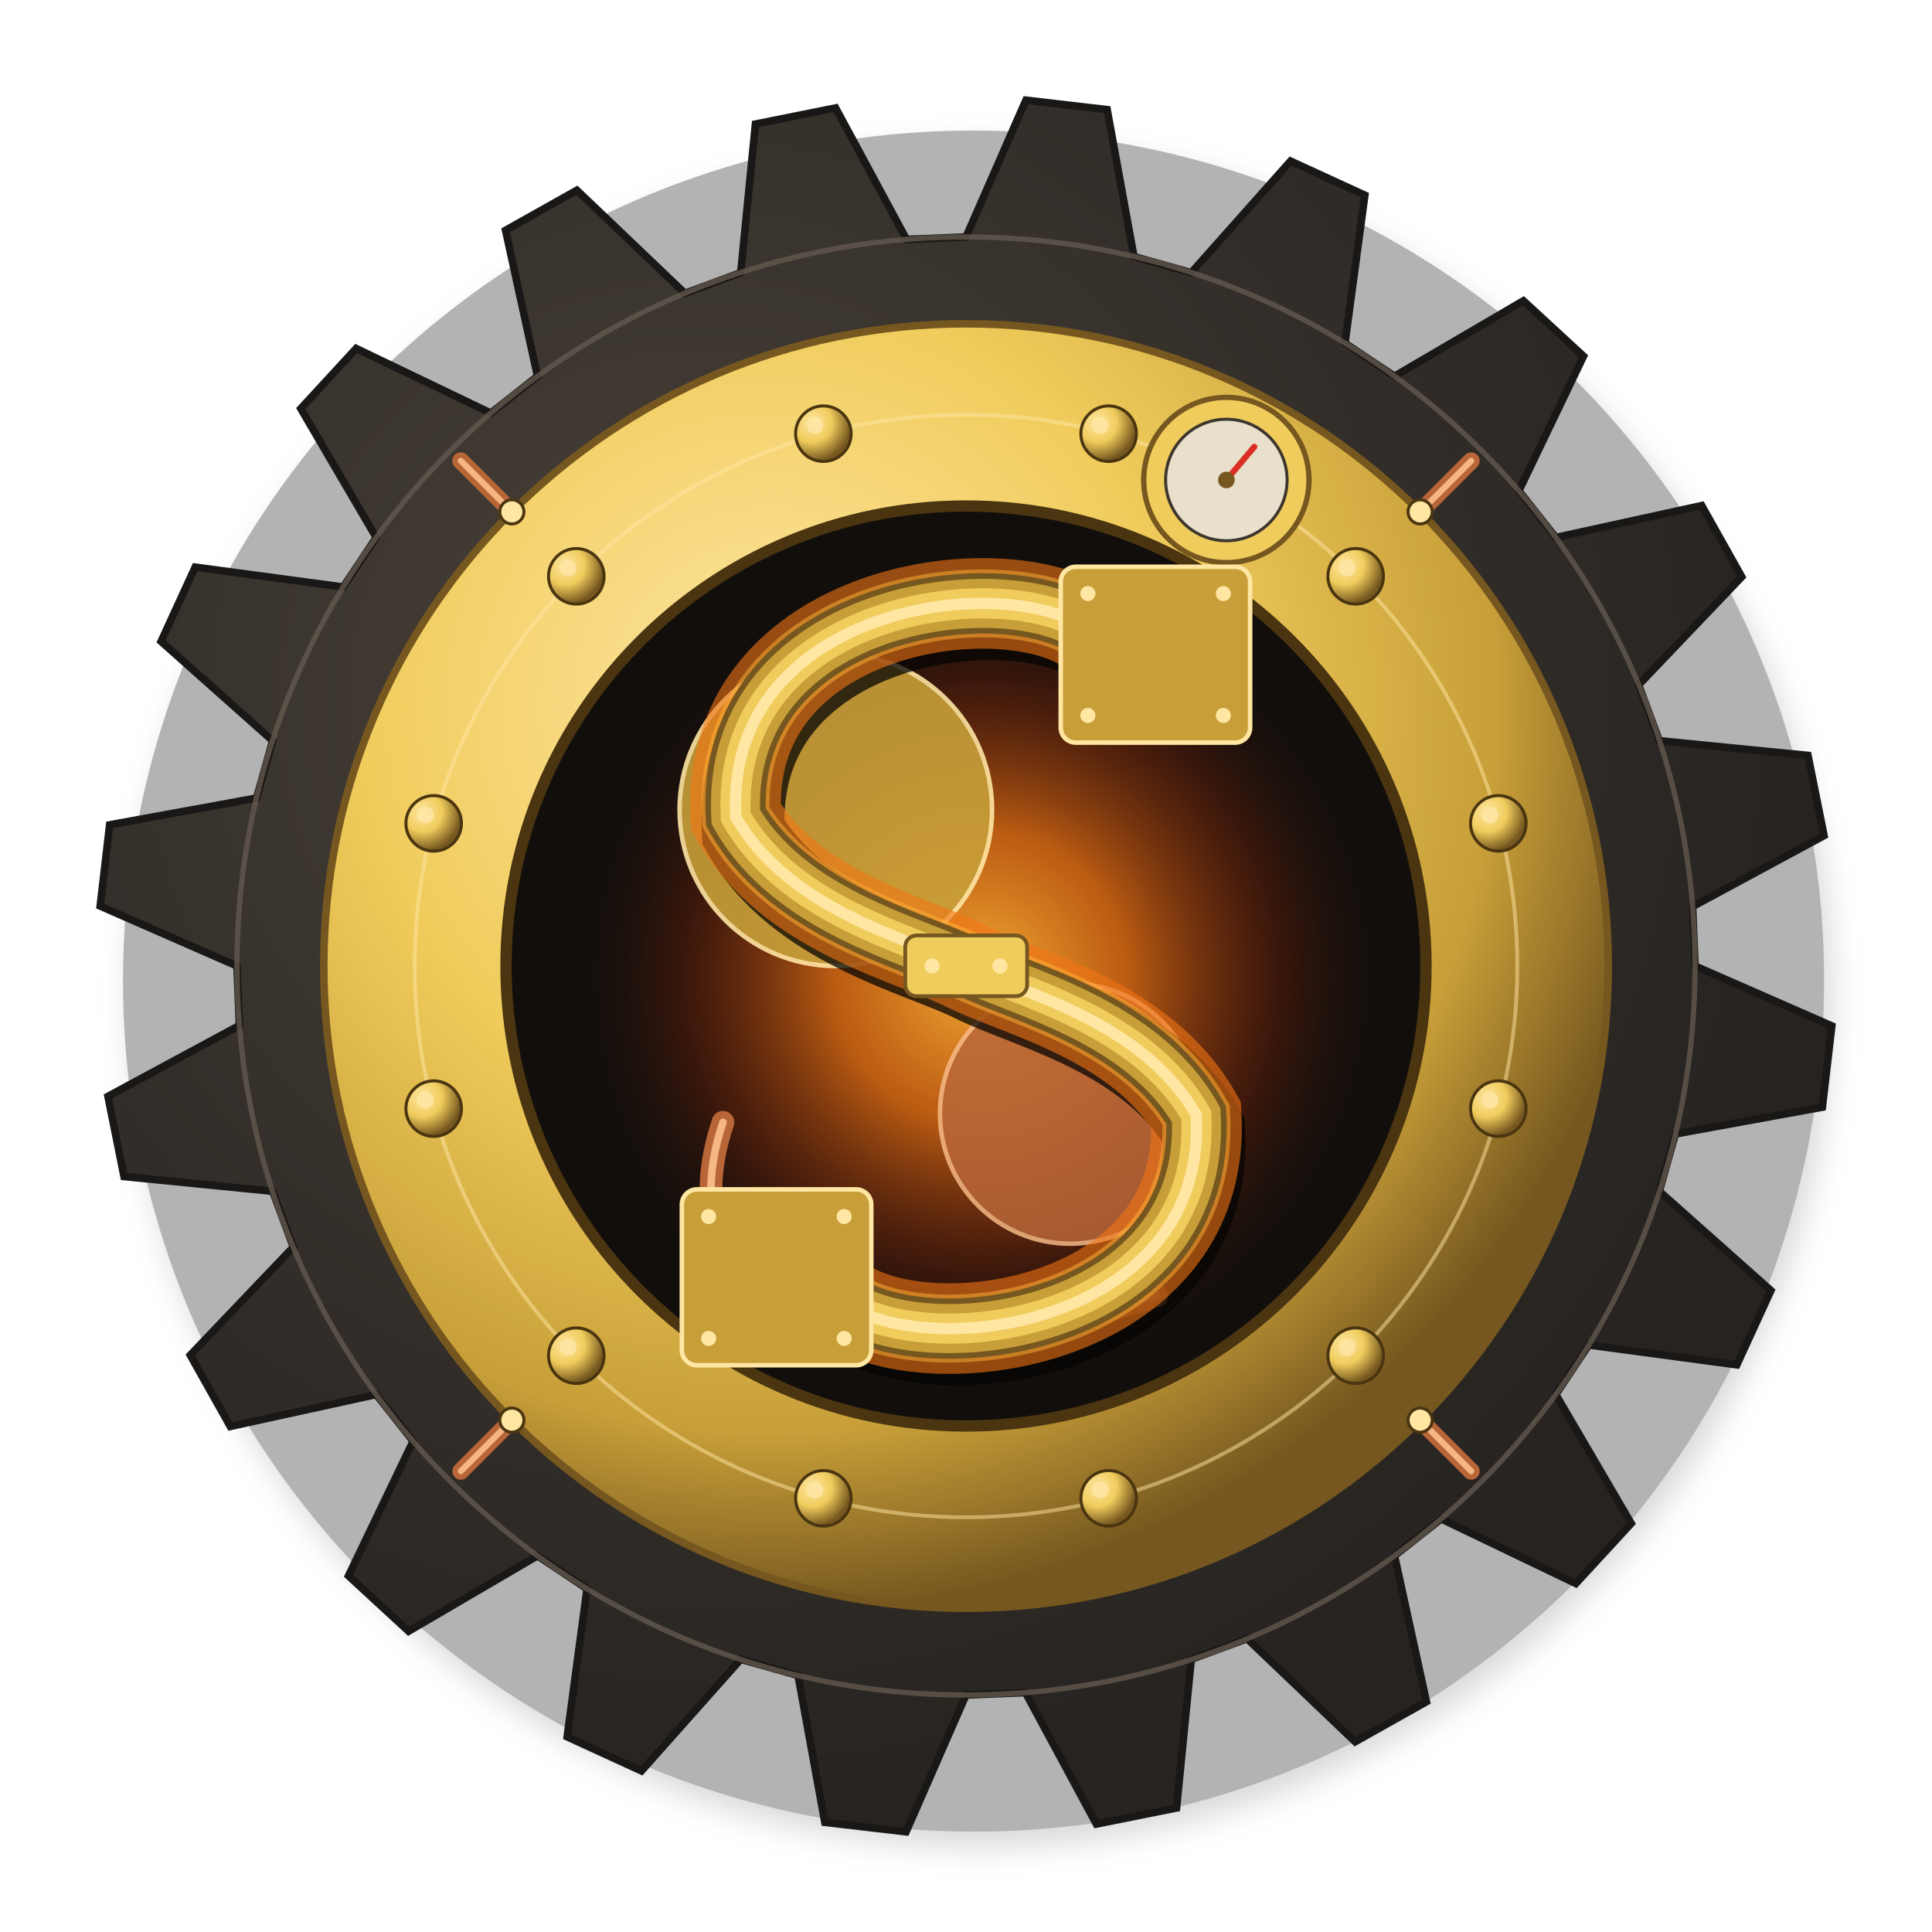
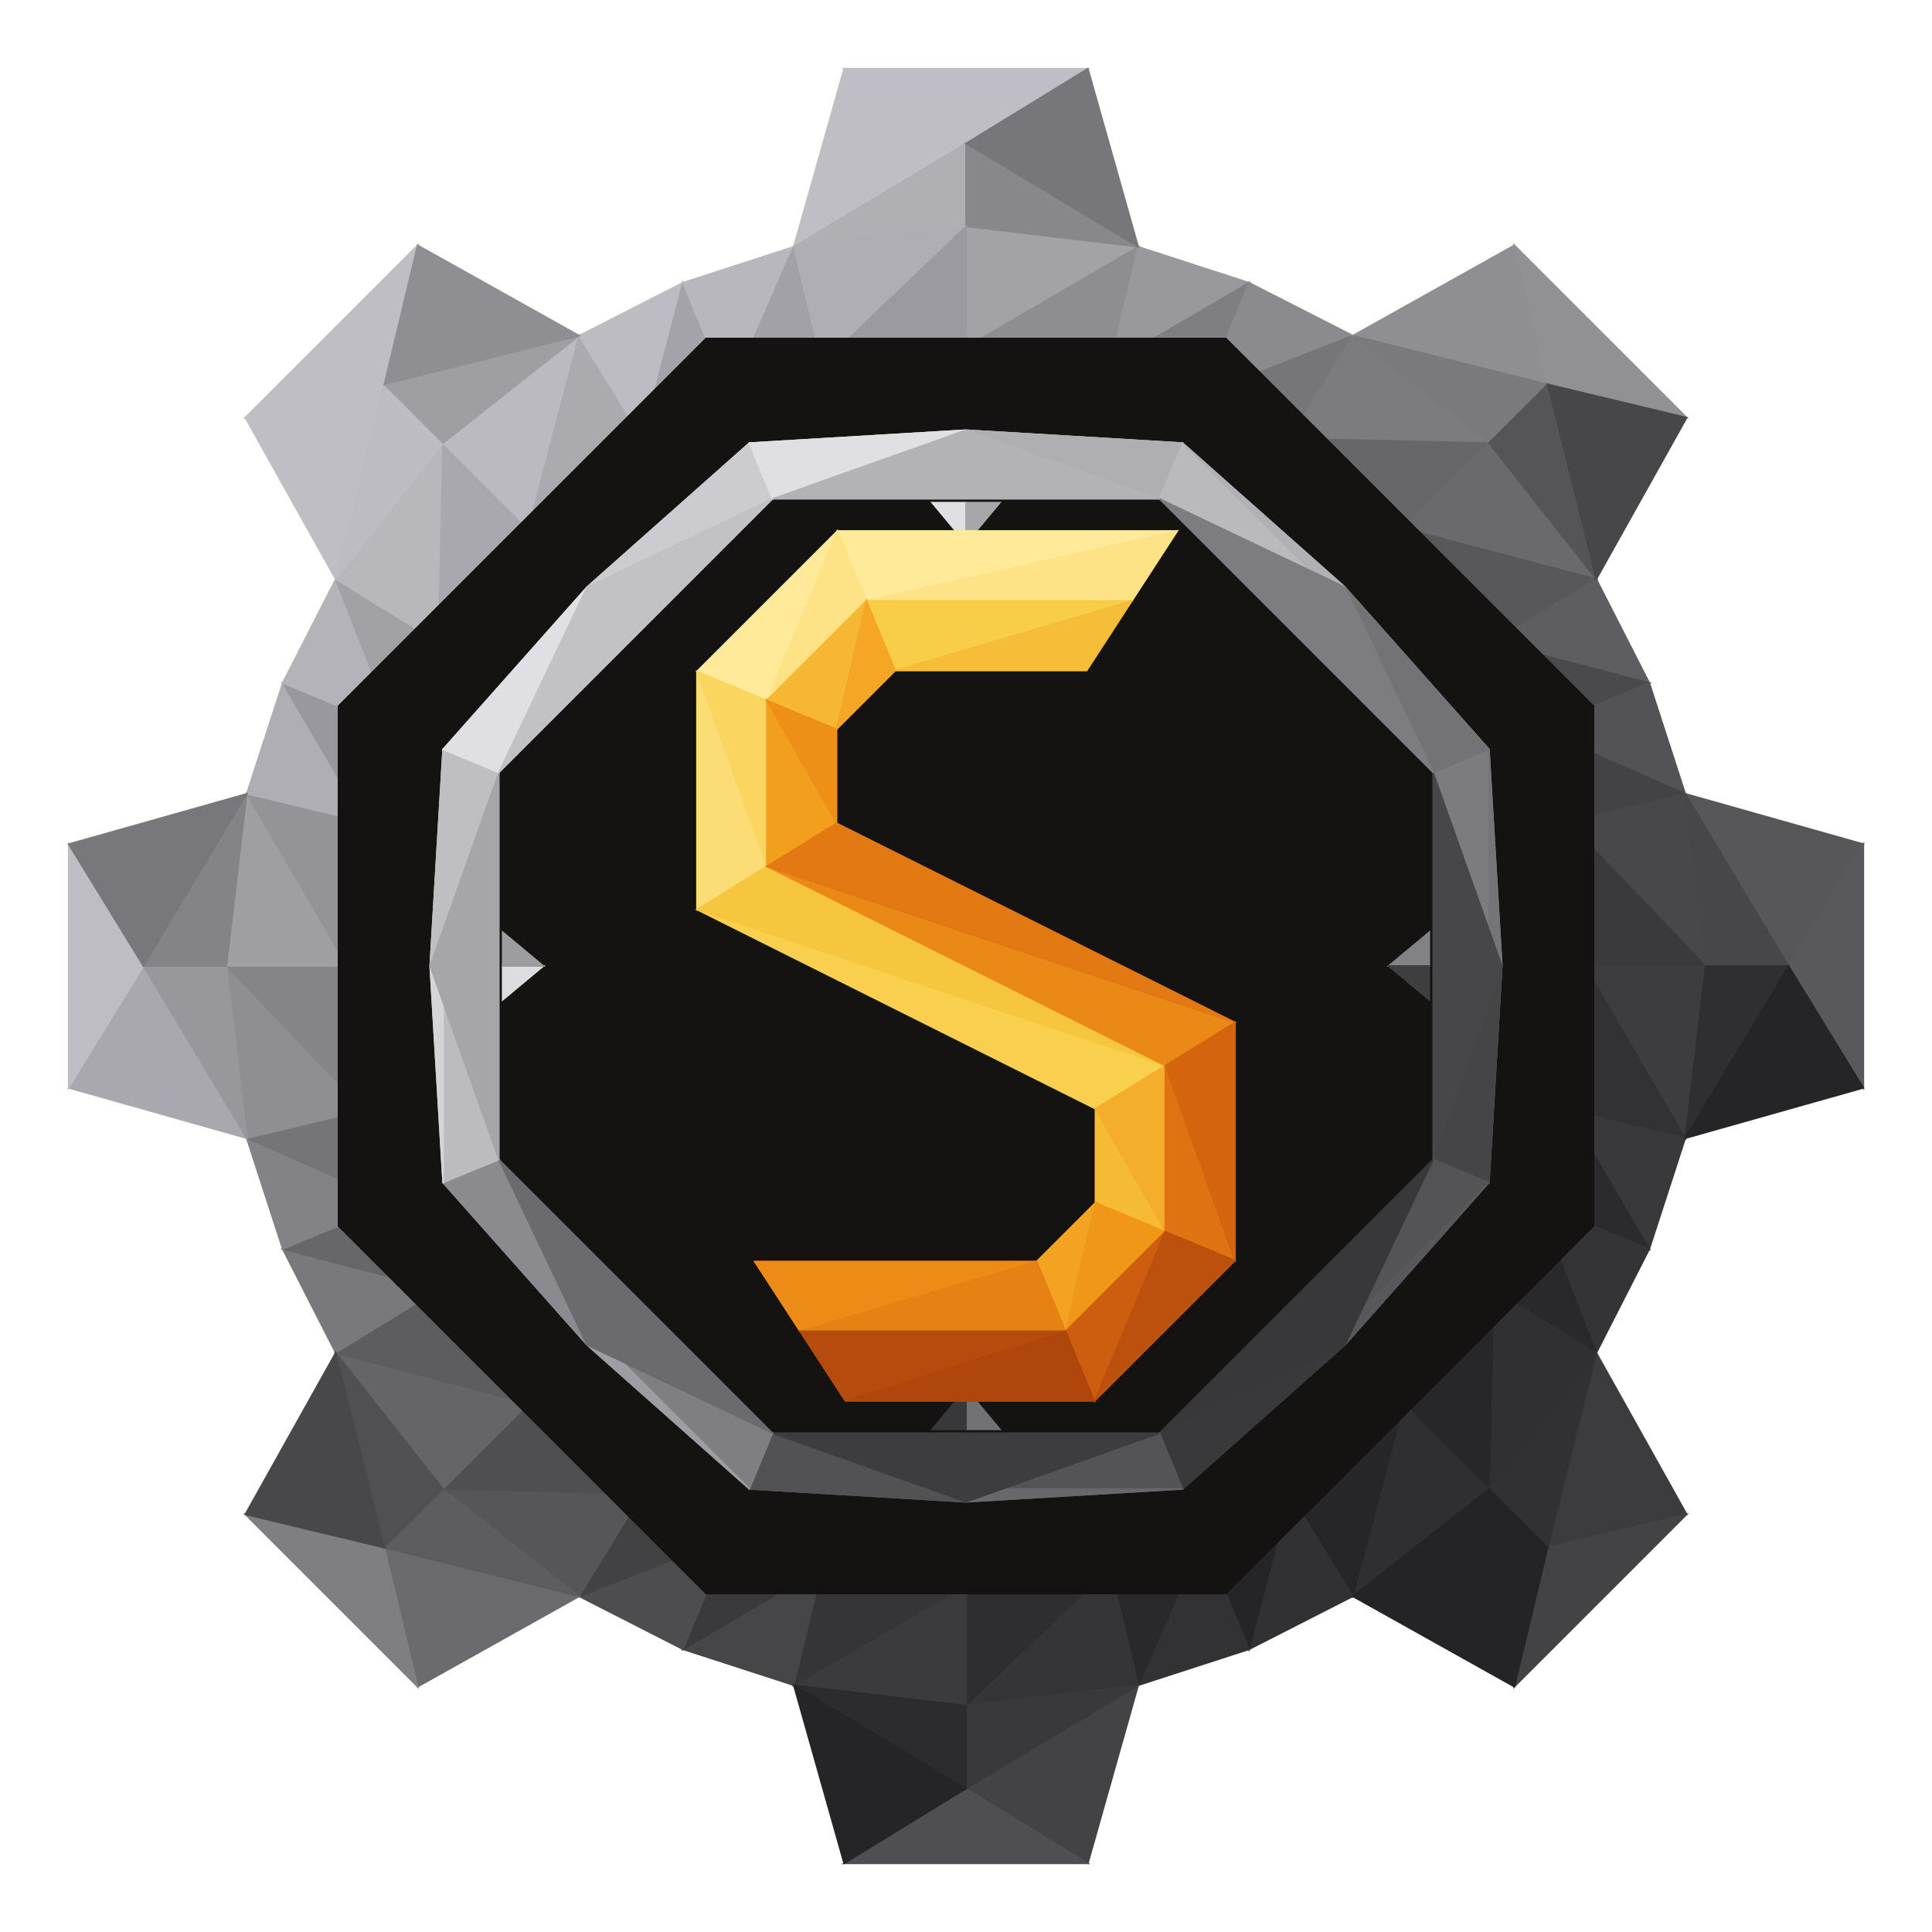
<svg xmlns="http://www.w3.org/2000/svg" viewBox="0 0 512 512" width="100%" height="100%">
-   <defs>
-     <radialGradient id="brassCollarGrad" cx="35%" cy="30%" r="70%">
-       <stop offset="0%" stop-color="#ffe6a3" />
-       <stop offset="45%" stop-color="#f0cc5c" />
-       <stop offset="80%" stop-color="#c79e38" />
-       <stop offset="100%" stop-color="#75571f" />
-     </radialGradient>
-     <radialGradient id="furnaceHearthGrad" cx="50%" cy="50%" r="50%">
-       <stop offset="0%" stop-color="#ffb338" stop-opacity="0.95" />
-       <stop offset="35%" stop-color="#f27514" stop-opacity="0.75" />
-       <stop offset="70%" stop-color="#8c290a" stop-opacity="0.35" />
-       <stop offset="100%" stop-color="#141210" stop-opacity="0.0" />
-     </radialGradient>
-     <radialGradient id="brassRivetGrad" cx="30%" cy="30%" r="70%">
-       <stop offset="0%" stop-color="#ffe6a3" />
-       <stop offset="50%" stop-color="#f0cc5c" />
-       <stop offset="100%" stop-color="#75571f" />
-     </radialGradient>
-     <radialGradient id="chassisGrad" cx="35%" cy="35%" r="65%">
-       <stop offset="0%" stop-color="#4a423a" />
-       <stop offset="60%" stop-color="#332e29" />
-       <stop offset="100%" stop-color="#262320" />
-     </radialGradient>
-     <filter id="shadowFilter" x="-10%" y="-10%" width="130%" height="130%">
-       <feDropShadow dx="2" dy="4" stdDeviation="4" flood-color="#000000" flood-opacity="0.5" />
-     </filter>
-   </defs>
-   <circle cx="258.0" cy="260.0" r="225.4" fill="#000000" opacity="0.3" filter="url(#shadowFilter)" />
-   <path d="M 449.20 256.00 L 485.45 271.88 L 482.94 293.41 L 444.00 300.51 L 439.74 315.70 L 439.74 315.70 L 469.31 342.01 L 460.27 361.70 L 421.05 356.43 L 412.30 369.56 L 412.30 369.56 L 432.29 403.72 L 417.61 419.65 L 381.93 402.52 L 369.56 412.30 L 369.56 412.30 L 378.02 450.97 L 359.13 461.58 L 330.49 434.26 L 315.70 439.74 L 315.70 439.74 L 311.80 479.13 L 290.55 483.39 L 271.76 448.56 L 256.00 449.20 L 256.00 449.20 L 240.12 485.45 L 218.59 482.94 L 211.49 444.00 L 196.30 439.74 L 196.30 439.74 L 169.99 469.31 L 150.30 460.27 L 155.57 421.05 L 142.44 412.30 L 142.44 412.30 L 108.28 432.29 L 92.35 417.61 L 109.48 381.93 L 99.70 369.56 L 99.70 369.56 L 61.03 378.02 L 50.42 359.13 L 77.74 330.49 L 72.26 315.70 L 72.26 315.70 L 32.87 311.80 L 28.61 290.55 L 63.44 271.76 L 62.80 256.00 L 62.80 256.00 L 26.55 240.12 L 29.06 218.59 L 68.00 211.49 L 72.26 196.30 L 72.26 196.30 L 42.69 169.99 L 51.73 150.30 L 90.95 155.57 L 99.70 142.44 L 99.70 142.44 L 79.71 108.28 L 94.39 92.35 L 130.07 109.48 L 142.44 99.70 L 142.44 99.70 L 133.98 61.03 L 152.87 50.42 L 181.51 77.74 L 196.30 72.26 L 196.30 72.26 L 200.20 32.87 L 221.45 28.61 L 240.24 63.44 L 256.00 62.80 L 256.00 62.80 L 271.88 26.55 L 293.41 29.06 L 300.51 68.00 L 315.70 72.26 L 315.70 72.26 L 342.01 42.69 L 361.70 51.73 L 356.43 90.95 L 369.56 99.70 L 369.56 99.70 L 403.72 79.71 L 419.65 94.39 L 402.52 130.07 L 412.30 142.44 L 412.30 142.44 L 450.97 133.98 L 461.58 152.87 L 434.26 181.51 L 439.74 196.30 L 439.74 196.30 L 479.13 200.20 L 483.39 221.45 L 448.56 240.24 L 449.20 256.00 Z" fill="url(#chassisGrad)" stroke="#1a1816" stroke-width="2" />
-   <circle cx="256.0" cy="256.0" r="193.2" fill="none" stroke="#61574d" stroke-width="1.4" opacity="0.8" />
-   <circle cx="256.0" cy="256.0" r="161.0" fill="none" stroke="#1a1816" stroke-width="1.6" />
-   <circle cx="256.0" cy="256.0" r="170.2" fill="url(#brassCollarGrad)" stroke="#75571f" stroke-width="2" />
-   <circle cx="256.0" cy="256.0" r="146.1" fill="none" stroke="#ffe6a3" stroke-width="1" opacity="0.5" />
-   <line x1="376.35" y1="376.35" x2="389.88" y2="389.88" stroke="#b86638" stroke-width="4.5" stroke-linecap="round" />
-   <line x1="376.35" y1="376.35" x2="389.88" y2="389.88" stroke="#f5b885" stroke-width="1.6" stroke-linecap="round" />
-   <circle cx="376.35" cy="376.35" r="3.2" fill="#ffe6a3" stroke="#4a3510" stroke-width="0.8" />
-   <line x1="135.65" y1="376.35" x2="122.12" y2="389.88" stroke="#b86638" stroke-width="4.5" stroke-linecap="round" />
-   <line x1="135.65" y1="376.35" x2="122.12" y2="389.88" stroke="#f5b885" stroke-width="1.6" stroke-linecap="round" />
-   <circle cx="135.65" cy="376.35" r="3.2" fill="#ffe6a3" stroke="#4a3510" stroke-width="0.8" />
-   <line x1="135.65" y1="135.65" x2="122.12" y2="122.12" stroke="#b86638" stroke-width="4.5" stroke-linecap="round" />
-   <line x1="135.65" y1="135.65" x2="122.12" y2="122.12" stroke="#f5b885" stroke-width="1.6" stroke-linecap="round" />
-   <circle cx="135.65" cy="135.65" r="3.2" fill="#ffe6a3" stroke="#4a3510" stroke-width="0.8" />
-   <line x1="376.35" y1="135.65" x2="389.88" y2="122.12" stroke="#b86638" stroke-width="4.5" stroke-linecap="round" />
-   <line x1="376.35" y1="135.65" x2="389.88" y2="122.12" stroke="#f5b885" stroke-width="1.6" stroke-linecap="round" />
-   <circle cx="376.35" cy="135.65" r="3.2" fill="#ffe6a3" stroke="#4a3510" stroke-width="0.8" />
-   <circle cx="397.07" cy="293.80" r="7.36" fill="url(#brassRivetGrad)" stroke="#4a3510" stroke-width="0.8" />
-   <circle cx="394.87" cy="291.59" r="2.21" fill="#ffe6a3" opacity="0.9" />
-   <circle cx="359.27" cy="359.27" r="7.36" fill="url(#brassRivetGrad)" stroke="#4a3510" stroke-width="0.8" />
-   <circle cx="357.06" cy="357.06" r="2.21" fill="#ffe6a3" opacity="0.9" />
-   <circle cx="293.80" cy="397.07" r="7.36" fill="url(#brassRivetGrad)" stroke="#4a3510" stroke-width="0.8" />
-   <circle cx="291.59" cy="394.87" r="2.21" fill="#ffe6a3" opacity="0.9" />
-   <circle cx="218.20" cy="397.07" r="7.36" fill="url(#brassRivetGrad)" stroke="#4a3510" stroke-width="0.8" />
-   <circle cx="215.99" cy="394.87" r="2.21" fill="#ffe6a3" opacity="0.9" />
-   <circle cx="152.73" cy="359.27" r="7.36" fill="url(#brassRivetGrad)" stroke="#4a3510" stroke-width="0.8" />
-   <circle cx="150.52" cy="357.06" r="2.21" fill="#ffe6a3" opacity="0.9" />
-   <circle cx="114.93" cy="293.80" r="7.36" fill="url(#brassRivetGrad)" stroke="#4a3510" stroke-width="0.8" />
-   <circle cx="112.72" cy="291.59" r="2.21" fill="#ffe6a3" opacity="0.9" />
-   <circle cx="114.93" cy="218.20" r="7.36" fill="url(#brassRivetGrad)" stroke="#4a3510" stroke-width="0.8" />
-   <circle cx="112.72" cy="215.99" r="2.21" fill="#ffe6a3" opacity="0.9" />
-   <circle cx="152.73" cy="152.73" r="7.36" fill="url(#brassRivetGrad)" stroke="#4a3510" stroke-width="0.8" />
-   <circle cx="150.52" cy="150.52" r="2.21" fill="#ffe6a3" opacity="0.9" />
-   <circle cx="218.20" cy="114.93" r="7.36" fill="url(#brassRivetGrad)" stroke="#4a3510" stroke-width="0.8" />
-   <circle cx="215.99" cy="112.72" r="2.21" fill="#ffe6a3" opacity="0.9" />
-   <circle cx="293.80" cy="114.93" r="7.36" fill="url(#brassRivetGrad)" stroke="#4a3510" stroke-width="0.8" />
-   <circle cx="291.59" cy="112.72" r="2.21" fill="#ffe6a3" opacity="0.9" />
-   <circle cx="359.27" cy="152.73" r="7.36" fill="url(#brassRivetGrad)" stroke="#4a3510" stroke-width="0.8" />
-   <circle cx="357.06" cy="150.52" r="2.21" fill="#ffe6a3" opacity="0.9" />
-   <circle cx="397.07" cy="218.20" r="7.36" fill="url(#brassRivetGrad)" stroke="#4a3510" stroke-width="0.8" />
-   <circle cx="394.87" cy="215.99" r="2.21" fill="#ffe6a3" opacity="0.9" />
-   <circle cx="256.0" cy="256.0" r="121.9" fill="#110e0c" stroke="#4a3510" stroke-width="3" />
-   <circle cx="260.0" cy="259.0" r="112.1" fill="url(#furnaceHearthGrad)" />
-   <circle cx="221.5" cy="214.6" r="41.4" fill="#c79e38" stroke="#ffe6a3" stroke-width="1.2" opacity="0.9" />
-   <circle cx="283.6" cy="295.1" r="34.5" fill="#b86638" stroke="#f5b885" stroke-width="1.2" opacity="0.85" />
-   <path d="M 191.6 297.4 C 173.2 352.6, 237.6 366.4, 306.6 343.4" fill="none" stroke="#b86638" stroke-width="6" stroke-linecap="round" />
-   <path d="M 191.6 297.4 C 173.2 352.6, 237.6 366.4, 306.6 343.4" fill="none" stroke="#f5b885" stroke-width="2" stroke-linecap="round" />
-   <circle cx="325.0" cy="127.2" r="21.9" fill="#f0cc5c" stroke="#75571f" stroke-width="1.4" />
-   <circle cx="325.0" cy="127.2" r="16.1" fill="#e8e0cc" stroke="#3d362e" stroke-width="0.8" />
-   <line x1="325.0" y1="127.2" x2="332.4" y2="118.4" stroke="#db2e24" stroke-width="1.6" stroke-linecap="round" />
-   <circle cx="325.0" cy="127.2" r="2.2" fill="#75571f" />
-   <path d="M 295.47 177.06 C 291.88 148.36, 191.42 151.95, 195.00 216.53 C 209.36 241.65, 241.65 248.82, 256.00 256.00 C 270.35 263.18, 302.64 270.35, 317.00 295.47 C 320.58 360.05, 220.12 363.64, 216.53 334.94" fill="none" stroke="#050403" stroke-width="22" stroke-linecap="round" opacity="0.75" transform="translate(2, 4)" />
-   <path d="M 295.47 177.06 C 291.88 148.36, 191.42 151.95, 195.00 216.53 C 209.36 241.65, 241.65 248.82, 256.00 256.00 C 270.35 263.18, 302.64 270.35, 317.00 295.47 C 320.58 360.05, 220.12 363.64, 216.53 334.94" fill="none" stroke="#f27514" stroke-width="24" stroke-linecap="round" opacity="0.6" />
-   <path d="M 295.47 177.06 C 291.88 148.36, 191.42 151.95, 195.00 216.53 C 209.36 241.65, 241.65 248.82, 256.00 256.00 C 270.35 263.18, 302.64 270.35, 317.00 295.47 C 320.58 360.05, 220.12 363.64, 216.53 334.94" fill="none" stroke="#ffb338" stroke-width="18" stroke-linecap="round" opacity="0.5" />
-   <path d="M 295.47 177.06 C 291.88 148.36, 191.42 151.95, 195.00 216.53 C 209.36 241.65, 241.65 248.82, 256.00 256.00 C 270.35 263.18, 302.64 270.35, 317.00 295.47 C 320.58 360.05, 220.12 363.64, 216.53 334.94" fill="none" stroke="#75571f" stroke-width="16" stroke-linecap="round" />
-   <path d="M 295.47 177.06 C 291.88 148.36, 191.42 151.95, 195.00 216.53 C 209.36 241.65, 241.65 248.82, 256.00 256.00 C 270.35 263.18, 302.64 270.35, 317.00 295.47 C 320.58 360.05, 220.12 363.64, 216.53 334.94" fill="none" stroke="#c79e38" stroke-width="13" stroke-linecap="round" />
-   <path d="M 295.47 177.06 C 291.88 148.36, 191.42 151.95, 195.00 216.53 C 209.36 241.65, 241.65 248.82, 256.00 256.00 C 270.35 263.18, 302.64 270.35, 317.00 295.47 C 320.58 360.05, 220.12 363.64, 216.53 334.94" fill="none" stroke="#f0cc5c" stroke-width="8" stroke-linecap="round" />
-   <path d="M 295.47 177.06 C 291.88 148.36, 191.42 151.95, 195.00 216.53 C 209.36 241.65, 241.65 248.82, 256.00 256.00 C 270.35 263.18, 302.64 270.35, 317.00 295.47 C 320.58 360.05, 220.12 363.64, 216.53 334.94" fill="none" stroke="#ffe6a3" stroke-width="3" stroke-linecap="round" />
-   <rect x="281.1" y="150.2" width="50.2" height="46.6" rx="4" fill="#c79e38" stroke="#ffe6a3" stroke-width="1.2" />
-   <circle cx="288.3" cy="157.3" r="2" fill="#ffe6a3" />
-   <circle cx="324.2" cy="157.3" r="2" fill="#ffe6a3" />
-   <circle cx="288.3" cy="189.6" r="2" fill="#ffe6a3" />
-   <circle cx="324.2" cy="189.6" r="2" fill="#ffe6a3" />
-   <rect x="180.7" y="315.2" width="50.2" height="46.6" rx="4" fill="#c79e38" stroke="#ffe6a3" stroke-width="1.2" />
-   <circle cx="187.8" cy="322.4" r="2" fill="#ffe6a3" />
-   <circle cx="223.7" cy="322.4" r="2" fill="#ffe6a3" />
-   <circle cx="187.8" cy="354.7" r="2" fill="#ffe6a3" />
-   <circle cx="223.7" cy="354.7" r="2" fill="#ffe6a3" />
-   <rect x="239.9" y="247.9" width="32.3" height="16.1" rx="3" fill="#f0cc5c" stroke="#75571f" stroke-width="1" />
-   <circle cx="247.0" cy="256.0" r="2" fill="#ffe6a3" />
-   <circle cx="265.0" cy="256.0" r="2" fill="#ffe6a3" />
+   <polygon points="256.00,92.00 256.00,60.00 301.64,65.39" fill="#a2a2a7" stroke="#a2a2a7" stroke-width="0.4" stroke-linejoin="miter" />
+   <polygon points="256.00,92.00 301.64,65.39 294.19,96.51" fill="#8d8d92" stroke="#8d8d92" stroke-width="0.4" stroke-linejoin="miter" />
+   <polygon points="294.19,96.51 301.64,65.39 331.01,74.92" fill="#98989d" stroke="#98989d" stroke-width="0.4" stroke-linejoin="miter" />
+   <polygon points="294.19,96.51 331.01,74.92 318.76,104.48" fill="#7e7e83" stroke="#7e7e83" stroke-width="0.4" stroke-linejoin="miter" />
+   <polygon points="318.76,104.48 331.01,74.92 358.51,88.95" fill="#8a8a8f" stroke="#8a8a8f" stroke-width="0.4" stroke-linejoin="miter" />
+   <polygon points="318.76,104.48 358.51,88.95 341.78,116.22" fill="#75757a" stroke="#75757a" stroke-width="0.4" stroke-linejoin="miter" />
+   <polygon points="341.78,116.22 358.51,88.95 394.59,117.41" fill="#7b7b80" stroke="#7b7b80" stroke-width="0.4" stroke-linejoin="miter" />
+   <polygon points="341.78,116.22 394.59,117.41 371.97,140.03" fill="#67676b" stroke="#67676b" stroke-width="0.4" stroke-linejoin="miter" />
+   <polygon points="210.36,65.39 223.70,18.18 256.00,38.00" fill="#bebec4" stroke="#bebec4" stroke-width="0.4" stroke-linejoin="miter" />
+   <polygon points="210.36,65.39 256.00,38.00 256.00,60.00" fill="#afafb4" stroke="#afafb4" stroke-width="0.4" stroke-linejoin="miter" />
+   <polygon points="223.70,18.18 288.30,18.18 256.00,38.00" fill="#bebec4" stroke="#bebec4" stroke-width="0.4" stroke-linejoin="miter" />
+   <polygon points="256.00,60.00 256.00,38.00 301.64,65.39" fill="#87878c" stroke="#87878c" stroke-width="0.4" stroke-linejoin="miter" />
+   <polygon points="256.00,38.00 288.30,18.18 301.64,65.39" fill="#77777b" stroke="#77777b" stroke-width="0.4" stroke-linejoin="miter" />
+   <polygon points="371.97,140.03 394.59,117.41 423.05,153.49" fill="#69696e" stroke="#69696e" stroke-width="0.4" stroke-linejoin="miter" />
+   <polygon points="371.97,140.03 423.05,153.49 395.78,170.22" fill="#58585b" stroke="#58585b" stroke-width="0.4" stroke-linejoin="miter" />
+   <polygon points="395.78,170.22 423.05,153.49 437.08,180.99" fill="#5e5e62" stroke="#5e5e62" stroke-width="0.4" stroke-linejoin="miter" />
+   <polygon points="395.78,170.22 437.08,180.99 407.52,193.24" fill="#4a4a4e" stroke="#4a4a4e" stroke-width="0.4" stroke-linejoin="miter" />
+   <polygon points="407.52,193.24 437.08,180.99 446.61,210.36" fill="#535357" stroke="#535357" stroke-width="0.4" stroke-linejoin="miter" />
+   <polygon points="407.52,193.24 446.61,210.36 415.49,217.81" fill="#434346" stroke="#434346" stroke-width="0.4" stroke-linejoin="miter" />
+   <polygon points="415.49,217.81 446.61,210.36 452.00,256.00" fill="#48484b" stroke="#48484b" stroke-width="0.4" stroke-linejoin="miter" />
+   <polygon points="415.49,217.81 452.00,256.00 420.00,256.00" fill="#3a3a3d" stroke="#3a3a3d" stroke-width="0.4" stroke-linejoin="miter" />
+   <polygon points="358.51,88.95 401.32,65.00 410.15,101.85" fill="#8e8e93" stroke="#8e8e93" stroke-width="0.4" stroke-linejoin="miter" />
+   <polygon points="358.51,88.95 410.15,101.85 394.59,117.41" fill="#79797e" stroke="#79797e" stroke-width="0.4" stroke-linejoin="miter" />
+   <polygon points="401.32,65.00 447.00,110.68 410.15,101.85" fill="#909095" stroke="#909095" stroke-width="0.4" stroke-linejoin="miter" />
+   <polygon points="394.59,117.41 410.15,101.85 423.05,153.49" fill="#555558" stroke="#555558" stroke-width="0.4" stroke-linejoin="miter" />
+   <polygon points="410.15,101.85 447.00,110.68 423.05,153.49" fill="#47474a" stroke="#47474a" stroke-width="0.4" stroke-linejoin="miter" />
+   <polygon points="420.00,256.00 452.00,256.00 446.61,301.64" fill="#3d3d40" stroke="#3d3d40" stroke-width="0.4" stroke-linejoin="miter" />
+   <polygon points="420.00,256.00 446.61,301.64 415.49,294.19" fill="#323235" stroke="#323235" stroke-width="0.4" stroke-linejoin="miter" />
+   <polygon points="415.49,294.19 446.61,301.64 437.08,331.01" fill="#39393c" stroke="#39393c" stroke-width="0.4" stroke-linejoin="miter" />
+   <polygon points="415.49,294.19 437.08,331.01 407.52,318.76" fill="#2b2b2d" stroke="#2b2b2d" stroke-width="0.4" stroke-linejoin="miter" />
+   <polygon points="407.52,318.76 437.08,331.01 423.05,358.51" fill="#343437" stroke="#343437" stroke-width="0.4" stroke-linejoin="miter" />
+   <polygon points="407.52,318.76 423.05,358.51 395.78,341.78" fill="#29292b" stroke="#29292b" stroke-width="0.4" stroke-linejoin="miter" />
+   <polygon points="395.78,341.78 423.05,358.51 394.59,394.59" fill="#303033" stroke="#303033" stroke-width="0.4" stroke-linejoin="miter" />
+   <polygon points="395.78,341.78 394.59,394.59 371.97,371.97" fill="#272729" stroke="#272729" stroke-width="0.4" stroke-linejoin="miter" />
+   <polygon points="446.61,210.36 493.82,223.70 474.00,256.00" fill="#57575a" stroke="#57575a" stroke-width="0.4" stroke-linejoin="miter" />
+   <polygon points="446.61,210.36 474.00,256.00 452.00,256.00" fill="#47474a" stroke="#47474a" stroke-width="0.4" stroke-linejoin="miter" />
+   <polygon points="493.82,223.70 493.82,288.30 474.00,256.00" fill="#59595d" stroke="#59595d" stroke-width="0.4" stroke-linejoin="miter" />
+   <polygon points="452.00,256.00 474.00,256.00 446.61,301.64" fill="#2f2f31" stroke="#2f2f31" stroke-width="0.4" stroke-linejoin="miter" />
+   <polygon points="474.00,256.00 493.82,288.30 446.61,301.64" fill="#252527" stroke="#252527" stroke-width="0.4" stroke-linejoin="miter" />
+   <polygon points="371.97,371.97 394.59,394.59 358.51,423.05" fill="#2f2f31" stroke="#2f2f31" stroke-width="0.4" stroke-linejoin="miter" />
+   <polygon points="371.97,371.97 358.51,423.05 341.78,395.78" fill="#262628" stroke="#262628" stroke-width="0.4" stroke-linejoin="miter" />
+   <polygon points="341.78,395.78 358.51,423.05 331.01,437.08" fill="#313134" stroke="#313134" stroke-width="0.4" stroke-linejoin="miter" />
+   <polygon points="341.78,395.78 331.01,437.08 318.76,407.52" fill="#252527" stroke="#252527" stroke-width="0.4" stroke-linejoin="miter" />
+   <polygon points="318.76,407.52 331.01,437.08 301.64,446.61" fill="#323235" stroke="#323235" stroke-width="0.4" stroke-linejoin="miter" />
+   <polygon points="318.76,407.52 301.64,446.61 294.19,415.49" fill="#29292b" stroke="#29292b" stroke-width="0.4" stroke-linejoin="miter" />
+   <polygon points="294.19,415.49 301.64,446.61 256.00,452.00" fill="#353537" stroke="#353537" stroke-width="0.4" stroke-linejoin="miter" />
+   <polygon points="294.19,415.49 256.00,452.00 256.00,420.00" fill="#2e2e31" stroke="#2e2e31" stroke-width="0.4" stroke-linejoin="miter" />
+   <polygon points="423.05,358.51 447.00,401.32 410.15,410.15" fill="#3c3c3f" stroke="#3c3c3f" stroke-width="0.4" stroke-linejoin="miter" />
+   <polygon points="423.05,358.51 410.15,410.15 394.59,394.59" fill="#313134" stroke="#313134" stroke-width="0.4" stroke-linejoin="miter" />
+   <polygon points="447.00,401.32 401.32,447.00 410.15,410.15" fill="#434346" stroke="#434346" stroke-width="0.4" stroke-linejoin="miter" />
+   <polygon points="394.59,394.59 410.15,410.15 358.51,423.05" fill="#242426" stroke="#242426" stroke-width="0.4" stroke-linejoin="miter" />
+   <polygon points="410.15,410.15 401.32,447.00 358.51,423.05" fill="#242426" stroke="#242426" stroke-width="0.4" stroke-linejoin="miter" />
+   <polygon points="256.00,420.00 256.00,452.00 210.36,446.61" fill="#3b3b3e" stroke="#3b3b3e" stroke-width="0.4" stroke-linejoin="miter" />
+   <polygon points="256.00,420.00 210.36,446.61 217.81,415.49" fill="#353538" stroke="#353538" stroke-width="0.4" stroke-linejoin="miter" />
+   <polygon points="217.81,415.49 210.36,446.61 180.99,437.08" fill="#464649" stroke="#464649" stroke-width="0.4" stroke-linejoin="miter" />
+   <polygon points="217.81,415.49 180.99,437.08 193.24,407.52" fill="#3a3a3d" stroke="#3a3a3d" stroke-width="0.4" stroke-linejoin="miter" />
+   <polygon points="193.24,407.52 180.99,437.08 153.49,423.05" fill="#4d4d50" stroke="#4d4d50" stroke-width="0.4" stroke-linejoin="miter" />
+   <polygon points="193.24,407.52 153.49,423.05 170.22,395.78" fill="#424245" stroke="#424245" stroke-width="0.4" stroke-linejoin="miter" />
+   <polygon points="170.22,395.78 153.49,423.05 117.41,394.59" fill="#565659" stroke="#565659" stroke-width="0.4" stroke-linejoin="miter" />
+   <polygon points="170.22,395.78 117.41,394.59 140.03,371.97" fill="#4f4f53" stroke="#4f4f53" stroke-width="0.4" stroke-linejoin="miter" />
+   <polygon points="301.64,446.61 288.30,493.82 256.00,474.00" fill="#434346" stroke="#434346" stroke-width="0.4" stroke-linejoin="miter" />
+   <polygon points="301.64,446.61 256.00,474.00 256.00,452.00" fill="#39393b" stroke="#39393b" stroke-width="0.4" stroke-linejoin="miter" />
+   <polygon points="288.30,493.82 223.70,493.82 256.00,474.00" fill="#4f4f53" stroke="#4f4f53" stroke-width="0.4" stroke-linejoin="miter" />
+   <polygon points="256.00,452.00 256.00,474.00 210.36,446.61" fill="#2c2c2e" stroke="#2c2c2e" stroke-width="0.4" stroke-linejoin="miter" />
+   <polygon points="256.00,474.00 223.70,493.82 210.36,446.61" fill="#252527" stroke="#252527" stroke-width="0.4" stroke-linejoin="miter" />
+   <polygon points="140.03,371.97 117.41,394.59 88.95,358.51" fill="#656569" stroke="#656569" stroke-width="0.4" stroke-linejoin="miter" />
+   <polygon points="140.03,371.97 88.95,358.51 116.22,341.78" fill="#5d5d61" stroke="#5d5d61" stroke-width="0.4" stroke-linejoin="miter" />
+   <polygon points="116.22,341.78 88.95,358.51 74.92,331.01" fill="#78787d" stroke="#78787d" stroke-width="0.4" stroke-linejoin="miter" />
+   <polygon points="116.22,341.78 74.92,331.01 104.48,318.76" fill="#67676b" stroke="#67676b" stroke-width="0.4" stroke-linejoin="miter" />
+   <polygon points="104.48,318.76 74.92,331.01 65.39,301.64" fill="#828287" stroke="#828287" stroke-width="0.4" stroke-linejoin="miter" />
+   <polygon points="104.48,318.76 65.39,301.64 96.51,294.19" fill="#747479" stroke="#747479" stroke-width="0.4" stroke-linejoin="miter" />
+   <polygon points="96.51,294.19 65.39,301.64 60.00,256.00" fill="#8e8e93" stroke="#8e8e93" stroke-width="0.4" stroke-linejoin="miter" />
+   <polygon points="96.51,294.19 60.00,256.00 92.00,256.00" fill="#848489" stroke="#848489" stroke-width="0.4" stroke-linejoin="miter" />
+   <polygon points="153.49,423.05 110.68,447.00 101.85,410.15" fill="#6a6a6f" stroke="#6a6a6f" stroke-width="0.4" stroke-linejoin="miter" />
+   <polygon points="153.49,423.05 101.85,410.15 117.41,394.59" fill="#5d5d61" stroke="#5d5d61" stroke-width="0.4" stroke-linejoin="miter" />
+   <polygon points="110.68,447.00 65.00,401.32 101.85,410.15" fill="#7e7e83" stroke="#7e7e83" stroke-width="0.4" stroke-linejoin="miter" />
+   <polygon points="117.41,394.59 101.85,410.15 88.95,358.51" fill="#505054" stroke="#505054" stroke-width="0.4" stroke-linejoin="miter" />
+   <polygon points="101.85,410.15 65.00,401.32 88.95,358.51" fill="#48484b" stroke="#48484b" stroke-width="0.4" stroke-linejoin="miter" />
+   <polygon points="92.00,256.00 60.00,256.00 65.39,210.36" fill="#9e9ea3" stroke="#9e9ea3" stroke-width="0.4" stroke-linejoin="miter" />
+   <polygon points="92.00,256.00 65.39,210.36 96.51,217.81" fill="#939398" stroke="#939398" stroke-width="0.4" stroke-linejoin="miter" />
+   <polygon points="96.51,217.81 65.39,210.36 74.92,180.99" fill="#aeaeb4" stroke="#aeaeb4" stroke-width="0.4" stroke-linejoin="miter" />
+   <polygon points="96.51,217.81 74.92,180.99 104.48,193.24" fill="#98989e" stroke="#98989e" stroke-width="0.4" stroke-linejoin="miter" />
+   <polygon points="104.48,193.24 74.92,180.99 88.95,153.49" fill="#b3b3b9" stroke="#b3b3b9" stroke-width="0.4" stroke-linejoin="miter" />
+   <polygon points="104.48,193.24 88.95,153.49 116.22,170.22" fill="#a1a1a6" stroke="#a1a1a6" stroke-width="0.4" stroke-linejoin="miter" />
+   <polygon points="116.22,170.22 88.95,153.49 117.41,117.41" fill="#b7b7bc" stroke="#b7b7bc" stroke-width="0.4" stroke-linejoin="miter" />
+   <polygon points="116.22,170.22 117.41,117.41 140.03,140.03" fill="#a8a8ae" stroke="#a8a8ae" stroke-width="0.4" stroke-linejoin="miter" />
+   <polygon points="65.39,301.64 18.18,288.30 38.00,256.00" fill="#a8a8ae" stroke="#a8a8ae" stroke-width="0.4" stroke-linejoin="miter" />
+   <polygon points="65.39,301.64 38.00,256.00 60.00,256.00" fill="#97979c" stroke="#97979c" stroke-width="0.4" stroke-linejoin="miter" />
+   <polygon points="18.18,288.30 18.18,223.70 38.00,256.00" fill="#bdbdc3" stroke="#bdbdc3" stroke-width="0.4" stroke-linejoin="miter" />
+   <polygon points="60.00,256.00 38.00,256.00 65.39,210.36" fill="#838388" stroke="#838388" stroke-width="0.4" stroke-linejoin="miter" />
+   <polygon points="38.00,256.00 18.18,223.70 65.39,210.36" fill="#77777c" stroke="#77777c" stroke-width="0.4" stroke-linejoin="miter" />
+   <polygon points="140.03,140.03 117.41,117.41 153.49,88.95" fill="#babac0" stroke="#babac0" stroke-width="0.4" stroke-linejoin="miter" />
+   <polygon points="140.03,140.03 153.49,88.95 170.22,116.22" fill="#aaaaaf" stroke="#aaaaaf" stroke-width="0.4" stroke-linejoin="miter" />
+   <polygon points="170.22,116.22 153.49,88.95 180.99,74.92" fill="#bcbcc2" stroke="#bcbcc2" stroke-width="0.4" stroke-linejoin="miter" />
+   <polygon points="170.22,116.22 180.99,74.92 193.24,104.48" fill="#a3a3a9" stroke="#a3a3a9" stroke-width="0.4" stroke-linejoin="miter" />
+   <polygon points="193.24,104.48 180.99,74.92 210.36,65.39" fill="#b7b7bd" stroke="#b7b7bd" stroke-width="0.4" stroke-linejoin="miter" />
+   <polygon points="193.24,104.48 210.36,65.39 217.81,96.51" fill="#a1a1a7" stroke="#a1a1a7" stroke-width="0.4" stroke-linejoin="miter" />
+   <polygon points="217.81,96.51 210.36,65.39 256.00,60.00" fill="#aeaeb4" stroke="#aeaeb4" stroke-width="0.4" stroke-linejoin="miter" />
+   <polygon points="217.81,96.51 256.00,60.00 256.00,92.00" fill="#9a9aa0" stroke="#9a9aa0" stroke-width="0.4" stroke-linejoin="miter" />
+   <polygon points="88.95,153.49 65.00,110.68 101.85,101.85" fill="#bebec4" stroke="#bebec4" stroke-width="0.4" stroke-linejoin="miter" />
+   <polygon points="88.95,153.49 101.85,101.85 117.41,117.41" fill="#bcbcc2" stroke="#bcbcc2" stroke-width="0.4" stroke-linejoin="miter" />
+   <polygon points="65.00,110.68 110.68,65.00 101.85,101.85" fill="#bebec4" stroke="#bebec4" stroke-width="0.4" stroke-linejoin="miter" />
+   <polygon points="117.41,117.41 101.85,101.85 153.49,88.95" fill="#9e9ea3" stroke="#9e9ea3" stroke-width="0.4" stroke-linejoin="miter" />
+   <polygon points="101.85,101.85 110.68,65.00 153.49,88.95" fill="#8e8e93" stroke="#8e8e93" stroke-width="0.4" stroke-linejoin="miter" />
+   <polygon points="422.30,187.12 422.30,324.88 324.88,422.30 187.12,422.30 89.70,324.88 89.70,187.12 187.12,89.70 324.88,89.70" fill="#141312" stroke="#141312" stroke-width="0.4" stroke-linejoin="miter" />
+   <polygon points="379.80,204.72 394.58,198.60 398.00,256.00" fill="#7c7c80" stroke="#7c7c80" stroke-width="0.4" stroke-linejoin="miter" />
+   <polygon points="394.58,198.60 394.58,313.40 398.00,256.00" fill="#757579" stroke="#757579" stroke-width="0.4" stroke-linejoin="miter" />
+   <polygon points="398.00,256.00 394.58,313.40 379.80,307.28" fill="#454547" stroke="#454547" stroke-width="0.4" stroke-linejoin="miter" />
+   <polygon points="379.80,204.72 398.00,256.00 379.80,307.28" fill="#47474a" stroke="#47474a" stroke-width="0.4" stroke-linejoin="miter" />
+   <polygon points="379.80,307.28 394.58,313.40 356.41,356.41" fill="#545457" stroke="#545457" stroke-width="0.4" stroke-linejoin="miter" />
+   <polygon points="394.58,313.40 313.40,394.58 356.41,356.41" fill="#58585c" stroke="#58585c" stroke-width="0.4" stroke-linejoin="miter" />
+   <polygon points="356.41,356.41 313.40,394.58 307.28,379.80" fill="#39393b" stroke="#39393b" stroke-width="0.4" stroke-linejoin="miter" />
+   <polygon points="379.80,307.28 356.41,356.41 307.28,379.80" fill="#38383a" stroke="#38383a" stroke-width="0.4" stroke-linejoin="miter" />
+   <polygon points="307.28,379.80 313.40,394.58 256.00,398.00" fill="#545458" stroke="#545458" stroke-width="0.4" stroke-linejoin="miter" />
+   <polygon points="313.40,394.58 198.60,394.58 256.00,398.00" fill="#68686c" stroke="#68686c" stroke-width="0.4" stroke-linejoin="miter" />
+   <polygon points="256.00,398.00 198.60,394.58 204.72,379.80" fill="#525255" stroke="#525255" stroke-width="0.4" stroke-linejoin="miter" />
+   <polygon points="307.28,379.80 256.00,398.00 204.72,379.80" fill="#3d3d40" stroke="#3d3d40" stroke-width="0.4" stroke-linejoin="miter" />
+   <polygon points="204.72,379.80 198.60,394.58 155.59,356.41" fill="#7f7f83" stroke="#7f7f83" stroke-width="0.4" stroke-linejoin="miter" />
+   <polygon points="198.60,394.58 117.42,313.40 155.59,356.41" fill="#9e9ea2" stroke="#9e9ea2" stroke-width="0.4" stroke-linejoin="miter" />
+   <polygon points="155.59,356.41 117.42,313.40 132.20,307.28" fill="#8b8b8f" stroke="#8b8b8f" stroke-width="0.4" stroke-linejoin="miter" />
+   <polygon points="204.72,379.80 155.59,356.41 132.20,307.28" fill="#6b6b6f" stroke="#6b6b6f" stroke-width="0.4" stroke-linejoin="miter" />
+   <polygon points="132.20,307.28 117.42,313.40 114.00,256.00" fill="#bcbcc0" stroke="#bcbcc0" stroke-width="0.4" stroke-linejoin="miter" />
+   <polygon points="117.42,313.40 117.42,198.60 114.00,256.00" fill="#d5d5d9" stroke="#d5d5d9" stroke-width="0.4" stroke-linejoin="miter" />
+   <polygon points="114.00,256.00 117.42,198.60 132.20,204.72" fill="#bfbfc3" stroke="#bfbfc3" stroke-width="0.4" stroke-linejoin="miter" />
+   <polygon points="132.20,307.28 114.00,256.00 132.20,204.72" fill="#a6a6aa" stroke="#a6a6aa" stroke-width="0.4" stroke-linejoin="miter" />
+   <polygon points="132.20,204.72 117.42,198.60 155.59,155.59" fill="#e0e0e4" stroke="#e0e0e4" stroke-width="0.4" stroke-linejoin="miter" />
+   <polygon points="117.42,198.60 198.60,117.42 155.59,155.59" fill="#e0e0e4" stroke="#e0e0e4" stroke-width="0.4" stroke-linejoin="miter" />
+   <polygon points="155.59,155.59 198.60,117.42 204.72,132.20" fill="#ccccd0" stroke="#ccccd0" stroke-width="0.4" stroke-linejoin="miter" />
+   <polygon points="132.20,204.72 155.59,155.59 204.72,132.20" fill="#c2c2c6" stroke="#c2c2c6" stroke-width="0.4" stroke-linejoin="miter" />
+   <polygon points="204.72,132.20 198.60,117.42 256.00,114.00" fill="#e0e0e4" stroke="#e0e0e4" stroke-width="0.4" stroke-linejoin="miter" />
+   <polygon points="198.60,117.42 313.40,117.42 256.00,114.00" fill="#e0e0e4" stroke="#e0e0e4" stroke-width="0.4" stroke-linejoin="miter" />
+   <polygon points="256.00,114.00 313.40,117.42 307.28,132.20" fill="#afafb3" stroke="#afafb3" stroke-width="0.4" stroke-linejoin="miter" />
+   <polygon points="204.72,132.20 256.00,114.00 307.28,132.20" fill="#b3b3b7" stroke="#b3b3b7" stroke-width="0.4" stroke-linejoin="miter" />
+   <polygon points="307.28,132.20 313.40,117.42 356.41,155.59" fill="#bababe" stroke="#bababe" stroke-width="0.4" stroke-linejoin="miter" />
+   <polygon points="313.40,117.42 394.58,198.60 356.41,155.59" fill="#b1b1b5" stroke="#b1b1b5" stroke-width="0.4" stroke-linejoin="miter" />
+   <polygon points="356.41,155.59 394.58,198.60 379.80,204.72" fill="#737377" stroke="#737377" stroke-width="0.4" stroke-linejoin="miter" />
+   <polygon points="307.28,132.20 356.41,155.59 379.80,204.72" fill="#7d7d81" stroke="#7d7d81" stroke-width="0.4" stroke-linejoin="miter" />
+   <polygon points="256.00,144.00 256.00,133.20 247.00,133.20" fill="#e0e0e4" stroke="#e0e0e4" stroke-width="0.4" stroke-linejoin="miter" />
+   <polygon points="256.00,144.00 265.00,133.20 256.00,133.20" fill="#a7a7ab" stroke="#a7a7ab" stroke-width="0.4" stroke-linejoin="miter" />
+   <polygon points="368.00,256.00 378.80,256.00 378.80,247.00" fill="#828286" stroke="#828286" stroke-width="0.4" stroke-linejoin="miter" />
+   <polygon points="368.00,256.00 378.80,265.00 378.80,256.00" fill="#3e3e40" stroke="#3e3e40" stroke-width="0.4" stroke-linejoin="miter" />
+   <polygon points="256.00,368.00 256.00,378.80 265.00,378.80" fill="#727276" stroke="#727276" stroke-width="0.4" stroke-linejoin="miter" />
+   <polygon points="256.00,368.00 247.00,378.80 256.00,378.80" fill="#38383a" stroke="#38383a" stroke-width="0.4" stroke-linejoin="miter" />
+   <polygon points="144.00,256.00 133.20,256.00 133.20,265.00" fill="#dddde1" stroke="#dddde1" stroke-width="0.4" stroke-linejoin="miter" />
+   <polygon points="144.00,256.00 133.20,247.00 133.20,256.00" fill="#9d9da1" stroke="#9d9da1" stroke-width="0.4" stroke-linejoin="miter" />
+   <polygon points="312.02,140.70 221.94,140.70 229.60,159.20" fill="#ffea9a" stroke="#ffea9a" stroke-width="0.4" stroke-linejoin="miter" />
+   <polygon points="312.02,140.70 229.60,159.20 300.00,159.20" fill="#fde385" stroke="#fde385" stroke-width="0.4" stroke-linejoin="miter" />
+   <polygon points="300.00,159.20 229.60,159.20 237.26,177.70" fill="#f8cd47" stroke="#f8cd47" stroke-width="0.4" stroke-linejoin="miter" />
+   <polygon points="300.00,159.20 237.26,177.70 287.98,177.70" fill="#f6bd38" stroke="#f6bd38" stroke-width="0.4" stroke-linejoin="miter" />
+   <polygon points="221.94,140.70 184.70,177.94 203.20,185.60" fill="#ffea9a" stroke="#ffea9a" stroke-width="0.4" stroke-linejoin="miter" />
+   <polygon points="221.94,140.70 203.20,185.60 229.60,159.20" fill="#fde385" stroke="#fde385" stroke-width="0.4" stroke-linejoin="miter" />
+   <polygon points="229.60,159.20 203.20,185.60 221.70,193.26" fill="#f6b732" stroke="#f6b732" stroke-width="0.4" stroke-linejoin="miter" />
+   <polygon points="229.60,159.20 221.70,193.26 237.26,177.70" fill="#f4a624" stroke="#f4a624" stroke-width="0.4" stroke-linejoin="miter" />
+   <polygon points="184.70,177.94 184.70,241.03 203.20,229.60" fill="#fcdd75" stroke="#fcdd75" stroke-width="0.4" stroke-linejoin="miter" />
+   <polygon points="184.70,177.94 203.20,229.60 203.20,185.60" fill="#fad661" stroke="#fad661" stroke-width="0.4" stroke-linejoin="miter" />
+   <polygon points="203.20,185.60 203.20,229.60 221.70,218.17" fill="#f39f1e" stroke="#f39f1e" stroke-width="0.4" stroke-linejoin="miter" />
+   <polygon points="203.20,185.60 221.70,218.17 221.70,193.26" fill="#ee8f17" stroke="#ee8f17" stroke-width="0.4" stroke-linejoin="miter" />
+   <polygon points="184.70,241.03 290.30,293.83 308.80,282.40" fill="#f9d04e" stroke="#f9d04e" stroke-width="0.4" stroke-linejoin="miter" />
+   <polygon points="184.70,241.03 308.80,282.40 203.20,229.60" fill="#f7c63f" stroke="#f7c63f" stroke-width="0.4" stroke-linejoin="miter" />
+   <polygon points="203.20,229.60 308.80,282.40 327.30,270.97" fill="#ea8915" stroke="#ea8915" stroke-width="0.4" stroke-linejoin="miter" />
+   <polygon points="203.20,229.60 327.30,270.97 221.70,218.17" fill="#e37913" stroke="#e37913" stroke-width="0.4" stroke-linejoin="miter" />
+   <polygon points="290.30,293.83 290.30,318.74 308.80,326.40" fill="#f6bb35" stroke="#f6bb35" stroke-width="0.4" stroke-linejoin="miter" />
+   <polygon points="290.30,293.83 308.80,326.40 308.80,282.40" fill="#f5ae2b" stroke="#f5ae2b" stroke-width="0.4" stroke-linejoin="miter" />
+   <polygon points="308.80,282.40 308.80,326.40 327.30,334.06" fill="#df7312" stroke="#df7312" stroke-width="0.4" stroke-linejoin="miter" />
+   <polygon points="308.80,282.40 327.30,334.06 327.30,270.97" fill="#d5640f" stroke="#d5640f" stroke-width="0.4" stroke-linejoin="miter" />
+   <polygon points="290.30,318.74 274.74,334.30 282.40,352.80" fill="#f3a321" stroke="#f3a321" stroke-width="0.4" stroke-linejoin="miter" />
+   <polygon points="290.30,318.74 282.40,352.80 308.80,326.40" fill="#f19718" stroke="#f19718" stroke-width="0.4" stroke-linejoin="miter" />
+   <polygon points="308.80,326.40 282.40,352.80 290.06,371.30" fill="#ce5e0f" stroke="#ce5e0f" stroke-width="0.4" stroke-linejoin="miter" />
+   <polygon points="308.80,326.40 290.06,371.30 327.30,334.06" fill="#bc510d" stroke="#bc510d" stroke-width="0.4" stroke-linejoin="miter" />
+   <polygon points="274.74,334.30 199.97,334.30 212.00,352.80" fill="#ec8c16" stroke="#ec8c16" stroke-width="0.4" stroke-linejoin="miter" />
+   <polygon points="274.74,334.30 212.00,352.80 282.40,352.80" fill="#e68114" stroke="#e68114" stroke-width="0.4" stroke-linejoin="miter" />
+   <polygon points="282.40,352.80 212.00,352.80 224.03,371.30" fill="#b54b0c" stroke="#b54b0c" stroke-width="0.4" stroke-linejoin="miter" />
+   <polygon points="282.40,352.80 224.03,371.30 290.06,371.30" fill="#af460b" stroke="#af460b" stroke-width="0.4" stroke-linejoin="miter" />
</svg>
